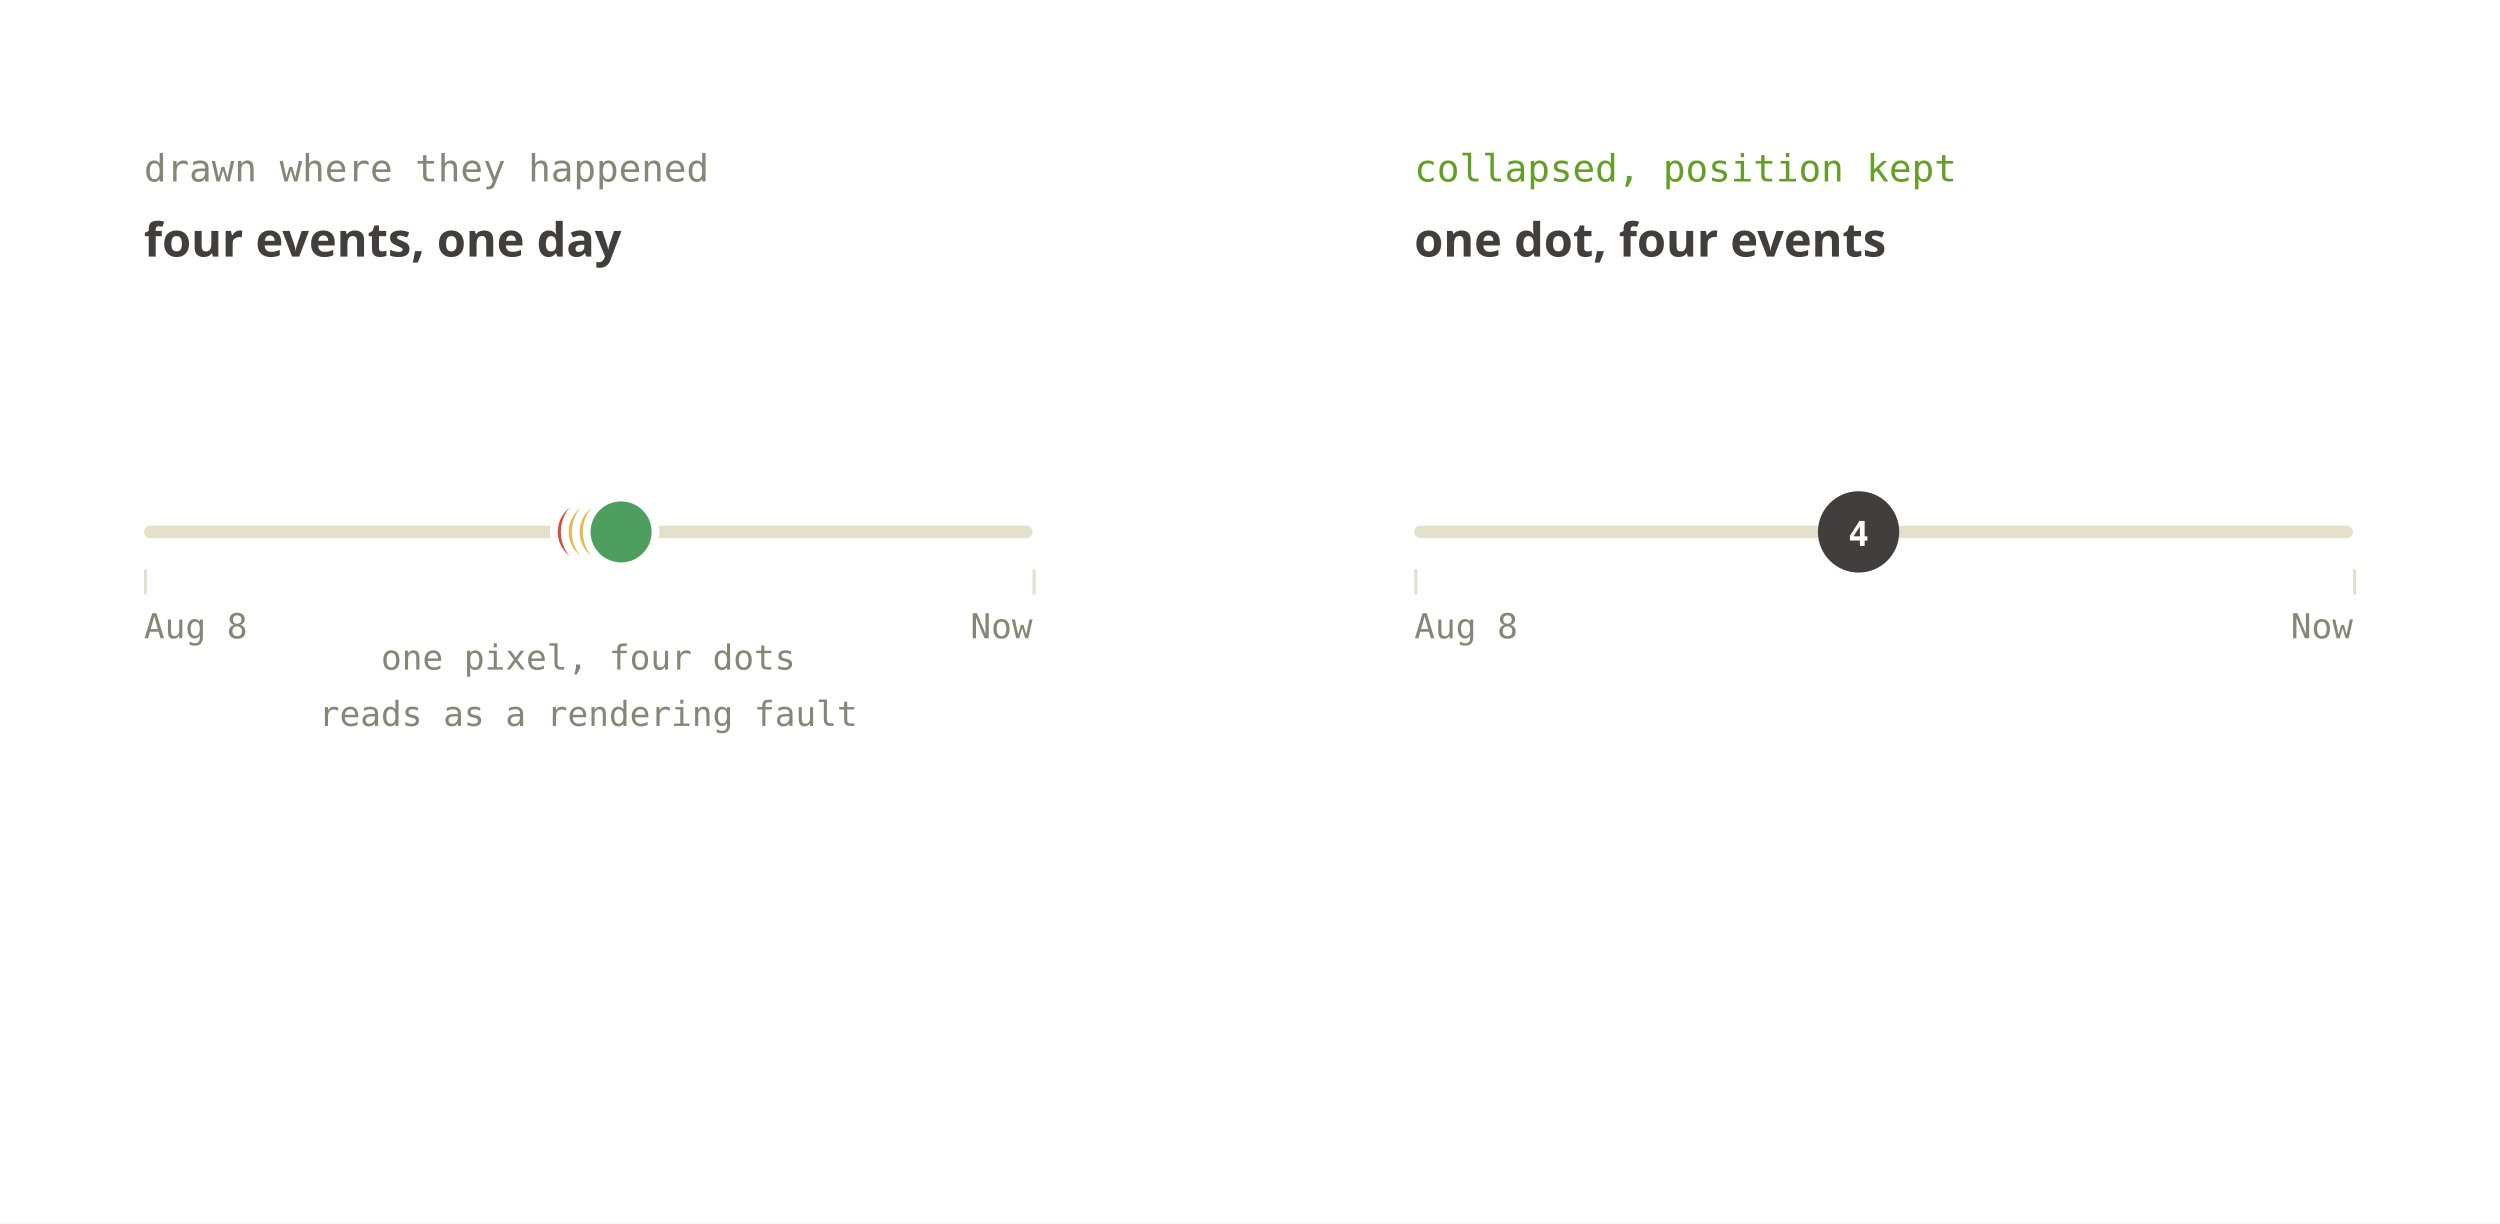
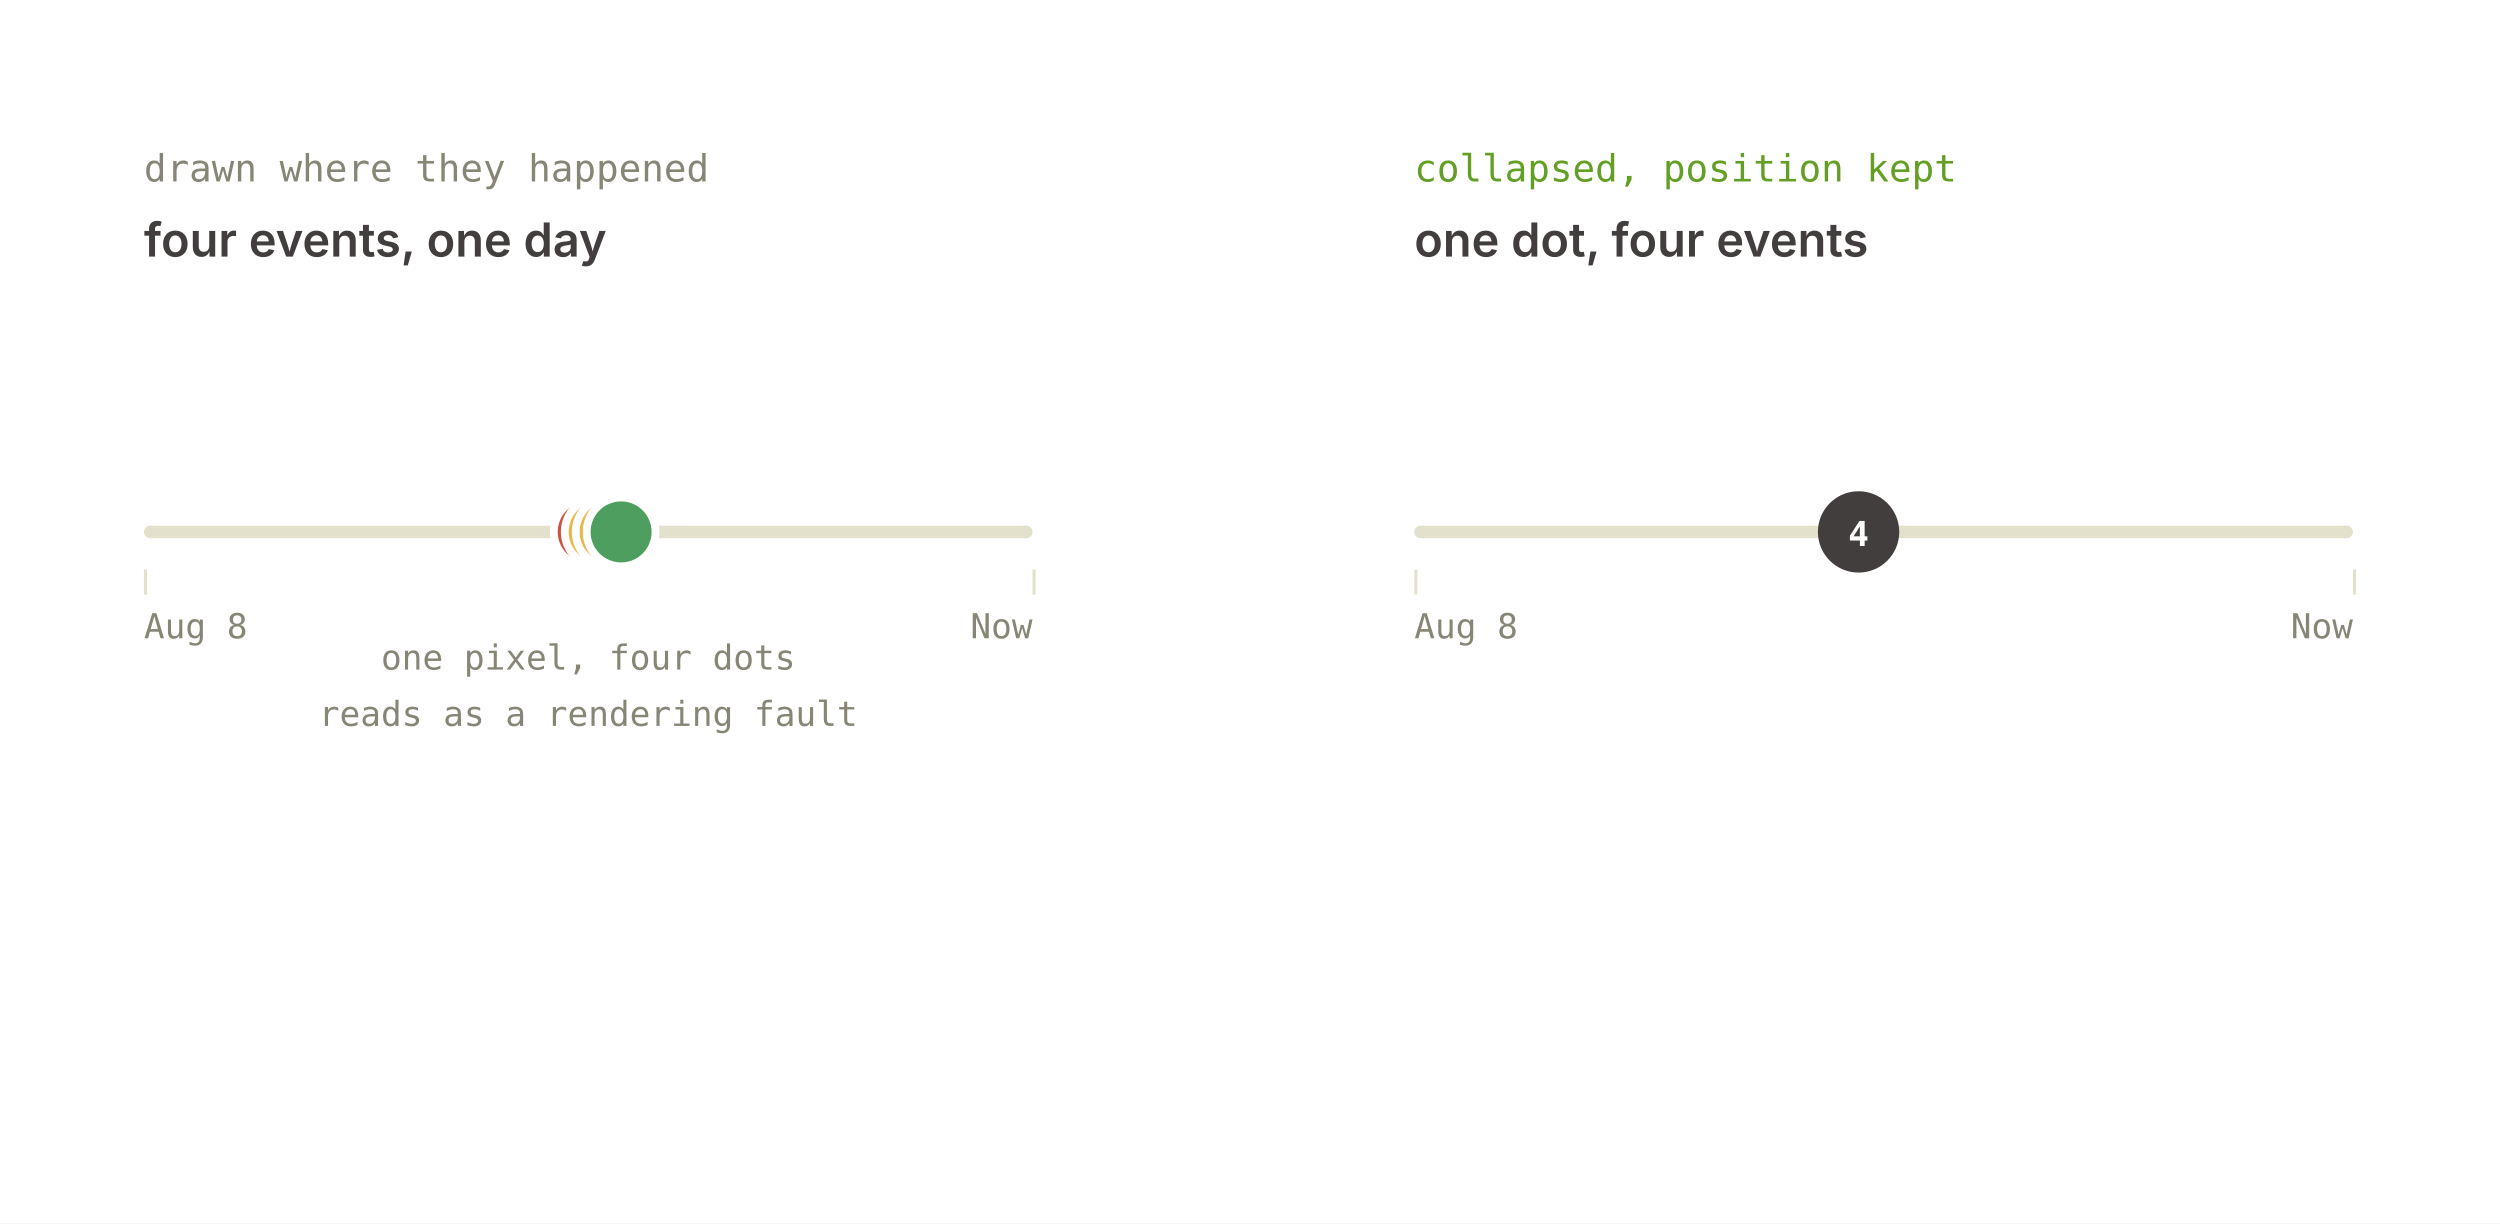
<svg xmlns="http://www.w3.org/2000/svg" width="799" height="391" viewBox="0 0 799 391" fill="none">
  <style>
    .dot{transform-box:fill-box;transform-origin:50% 50%;
         animation:tlc-dot 6s ease-in-out infinite}
    @keyframes tlc-dot{0%,42%{transform:scale(1)}
      50%,88%{transform:scale(1.18)}96%,100%{transform:scale(1)}}
    .pop{opacity:0;animation:tlc-pop 6s ease-in-out infinite}
    @keyframes tlc-pop{0%,44%{opacity:0}54%,86%{opacity:1}94%,100%{opacity:0}}
    @media (prefers-reduced-motion:reduce){*{animation:none!important}}</style>
  <rect width="799" height="391" fill="#FFFFFF" />
-   <text x="46.0" y="58.0" font-family="'Thistle',ui-monospace,monospace" font-size="12" font-weight="500" fill="#878676" text-anchor="start">drawn where they happened</text>
-   <text x="46.0" y="82.0" font-family="'Clover',system-ui,sans-serif" font-size="15" font-weight="600" fill="#423E3D" text-anchor="start">four events, one day</text>
+   <text x="46.0" y="58.0" font-family="'ApercuMono','JetBrains Mono',ui-monospace,monospace" font-size="12" font-weight="500" fill="#878676" text-anchor="start">drawn where they happened</text>
+   <text x="46.0" y="82.0" font-family="'Diatype','Inter',system-ui,sans-serif" font-size="15" font-weight="600" fill="#423E3D" text-anchor="start">four events, one day</text>
  <rect x="46.0" y="168.0" width="284.0" height="4.0" rx="2.0" fill="#E3E1CC" />
  <circle cx="188.0" cy="170.0" r="11.0" fill="#D2503F" stroke="#FFFFFF" stroke-width="2.5" />
  <circle cx="191.5" cy="170.0" r="11.0" fill="#E8B84B" stroke="#FFFFFF" stroke-width="2.5" />
  <circle cx="195.0" cy="170.0" r="11.0" fill="#E8B84B" stroke="#FFFFFF" stroke-width="2.5" />
  <circle cx="198.5" cy="170.0" r="11.0" fill="#4E9E5F" stroke="#FFFFFF" stroke-width="2.5" />
-   <text x="188.0" y="214.0" font-family="'Thistle',ui-monospace,monospace" font-size="11" font-weight="400" fill="#878676" text-anchor="middle">one pixel, four dots</text>
-   <text x="188.0" y="232.0" font-family="'Thistle',ui-monospace,monospace" font-size="11" font-weight="400" fill="#878676" text-anchor="middle">reads as a rendering fault</text>
+   <text x="188.0" y="214.0" font-family="'ApercuMono','JetBrains Mono',ui-monospace,monospace" font-size="11" font-weight="400" fill="#878676" text-anchor="middle">one pixel, four dots</text>
+   <text x="188.0" y="232.0" font-family="'ApercuMono','JetBrains Mono',ui-monospace,monospace" font-size="11" font-weight="400" fill="#878676" text-anchor="middle">reads as a rendering fault</text>
  <rect x="46.0" y="182.0" width="1.0" height="8.0" rx="0.0" fill="#E3E1CC" />
-   <text x="46.0" y="204.0" font-family="'Thistle',ui-monospace,monospace" font-size="11" font-weight="400" fill="#878676" text-anchor="start">Aug 8</text>
+   <text x="46.0" y="204.0" font-family="'ApercuMono','JetBrains Mono',ui-monospace,monospace" font-size="11" font-weight="400" fill="#878676" text-anchor="start">Aug 8</text>
  <rect x="330.0" y="182.0" width="1.0" height="8.0" rx="0.0" fill="#E3E1CC" />
-   <text x="330.0" y="204.0" font-family="'Thistle',ui-monospace,monospace" font-size="11" font-weight="400" fill="#878676" text-anchor="end">Now</text>
-   <text x="452.0" y="58.0" font-family="'Thistle',ui-monospace,monospace" font-size="12" font-weight="500" fill="#649F25" text-anchor="start">collapsed, position kept</text>
-   <text x="452.0" y="82.0" font-family="'Clover',system-ui,sans-serif" font-size="15" font-weight="600" fill="#423E3D" text-anchor="start">one dot, four events</text>
+   <text x="330.0" y="204.0" font-family="'ApercuMono','JetBrains Mono',ui-monospace,monospace" font-size="11" font-weight="400" fill="#878676" text-anchor="end">Now</text>
+   <text x="452.0" y="58.0" font-family="'ApercuMono','JetBrains Mono',ui-monospace,monospace" font-size="12" font-weight="500" fill="#649F25" text-anchor="start">collapsed, position kept</text>
+   <text x="452.0" y="82.0" font-family="'Diatype','Inter',system-ui,sans-serif" font-size="15" font-weight="600" fill="#423E3D" text-anchor="start">one dot, four events</text>
  <rect x="452.0" y="168.0" width="300.0" height="4.0" rx="2.0" fill="#E3E1CC" />
  <circle cx="594.0" cy="170.0" r="13.0" fill="#423E3D" class="dot" />
-   <text x="594.0" y="174.5" font-family="'Thistle',ui-monospace,monospace" font-size="11" font-weight="600" fill="#FFFFFF" text-anchor="middle">4</text>
+   <text x="594.0" y="174.5" font-family="'ApercuMono','JetBrains Mono',ui-monospace,monospace" font-size="11" font-weight="600" fill="#FFFFFF" text-anchor="middle">4</text>
  <rect x="452.0" y="182.0" width="1.0" height="8.0" rx="0.0" fill="#E3E1CC" />
-   <text x="452.0" y="204.0" font-family="'Thistle',ui-monospace,monospace" font-size="11" font-weight="400" fill="#878676" text-anchor="start">Aug 8</text>
+   <text x="452.0" y="204.0" font-family="'ApercuMono','JetBrains Mono',ui-monospace,monospace" font-size="11" font-weight="400" fill="#878676" text-anchor="start">Aug 8</text>
  <rect x="752.0" y="182.0" width="1.0" height="8.0" rx="0.0" fill="#E3E1CC" />
-   <text x="752.0" y="204.0" font-family="'Thistle',ui-monospace,monospace" font-size="11" font-weight="400" fill="#878676" text-anchor="end">Now</text>
+   <text x="752.0" y="204.0" font-family="'ApercuMono','JetBrains Mono',ui-monospace,monospace" font-size="11" font-weight="400" fill="#878676" text-anchor="end">Now</text>
  <rect x="500.0" y="226.0" width="188.0" height="112.0" rx="10.0" fill="#FFFFFF" stroke="#E3E1CC" stroke-width="1.5" class="pop" />
  <circle cx="516.0" cy="248.0" r="4.5" fill="#D2503F" class="pop" />
-   <text x="530.0" y="252.0" font-family="'Thistle',ui-monospace,monospace" font-size="11" font-weight="400" fill="#423E3D" text-anchor="start" class="pop">Policy Violated</text>
+   <text x="530.0" y="252.0" font-family="'ApercuMono','JetBrains Mono',ui-monospace,monospace" font-size="11" font-weight="400" fill="#423E3D" text-anchor="start" class="pop">Policy Violated</text>
  <circle cx="516.0" cy="270.0" r="4.5" fill="#E8B84B" class="pop" />
-   <text x="530.0" y="274.0" font-family="'Thistle',ui-monospace,monospace" font-size="11" font-weight="400" fill="#423E3D" text-anchor="start" class="pop">Fix Failed</text>
+   <text x="530.0" y="274.0" font-family="'ApercuMono','JetBrains Mono',ui-monospace,monospace" font-size="11" font-weight="400" fill="#423E3D" text-anchor="start" class="pop">Fix Failed</text>
  <circle cx="516.0" cy="292.0" r="4.5" fill="#E8B84B" class="pop" />
-   <text x="530.0" y="296.0" font-family="'Thistle',ui-monospace,monospace" font-size="11" font-weight="400" fill="#423E3D" text-anchor="start" class="pop">Fix Retried</text>
+   <text x="530.0" y="296.0" font-family="'ApercuMono','JetBrains Mono',ui-monospace,monospace" font-size="11" font-weight="400" fill="#423E3D" text-anchor="start" class="pop">Fix Retried</text>
  <circle cx="516.0" cy="314.0" r="4.5" fill="#4E9E5F" class="pop" />
-   <text x="530.0" y="318.0" font-family="'Thistle',ui-monospace,monospace" font-size="11" font-weight="400" fill="#423E3D" text-anchor="start" class="pop">Auto Fix Completed</text>
+   <text x="530.0" y="318.0" font-family="'ApercuMono','JetBrains Mono',ui-monospace,monospace" font-size="11" font-weight="400" fill="#423E3D" text-anchor="start" class="pop">Auto Fix Completed</text>
</svg>
